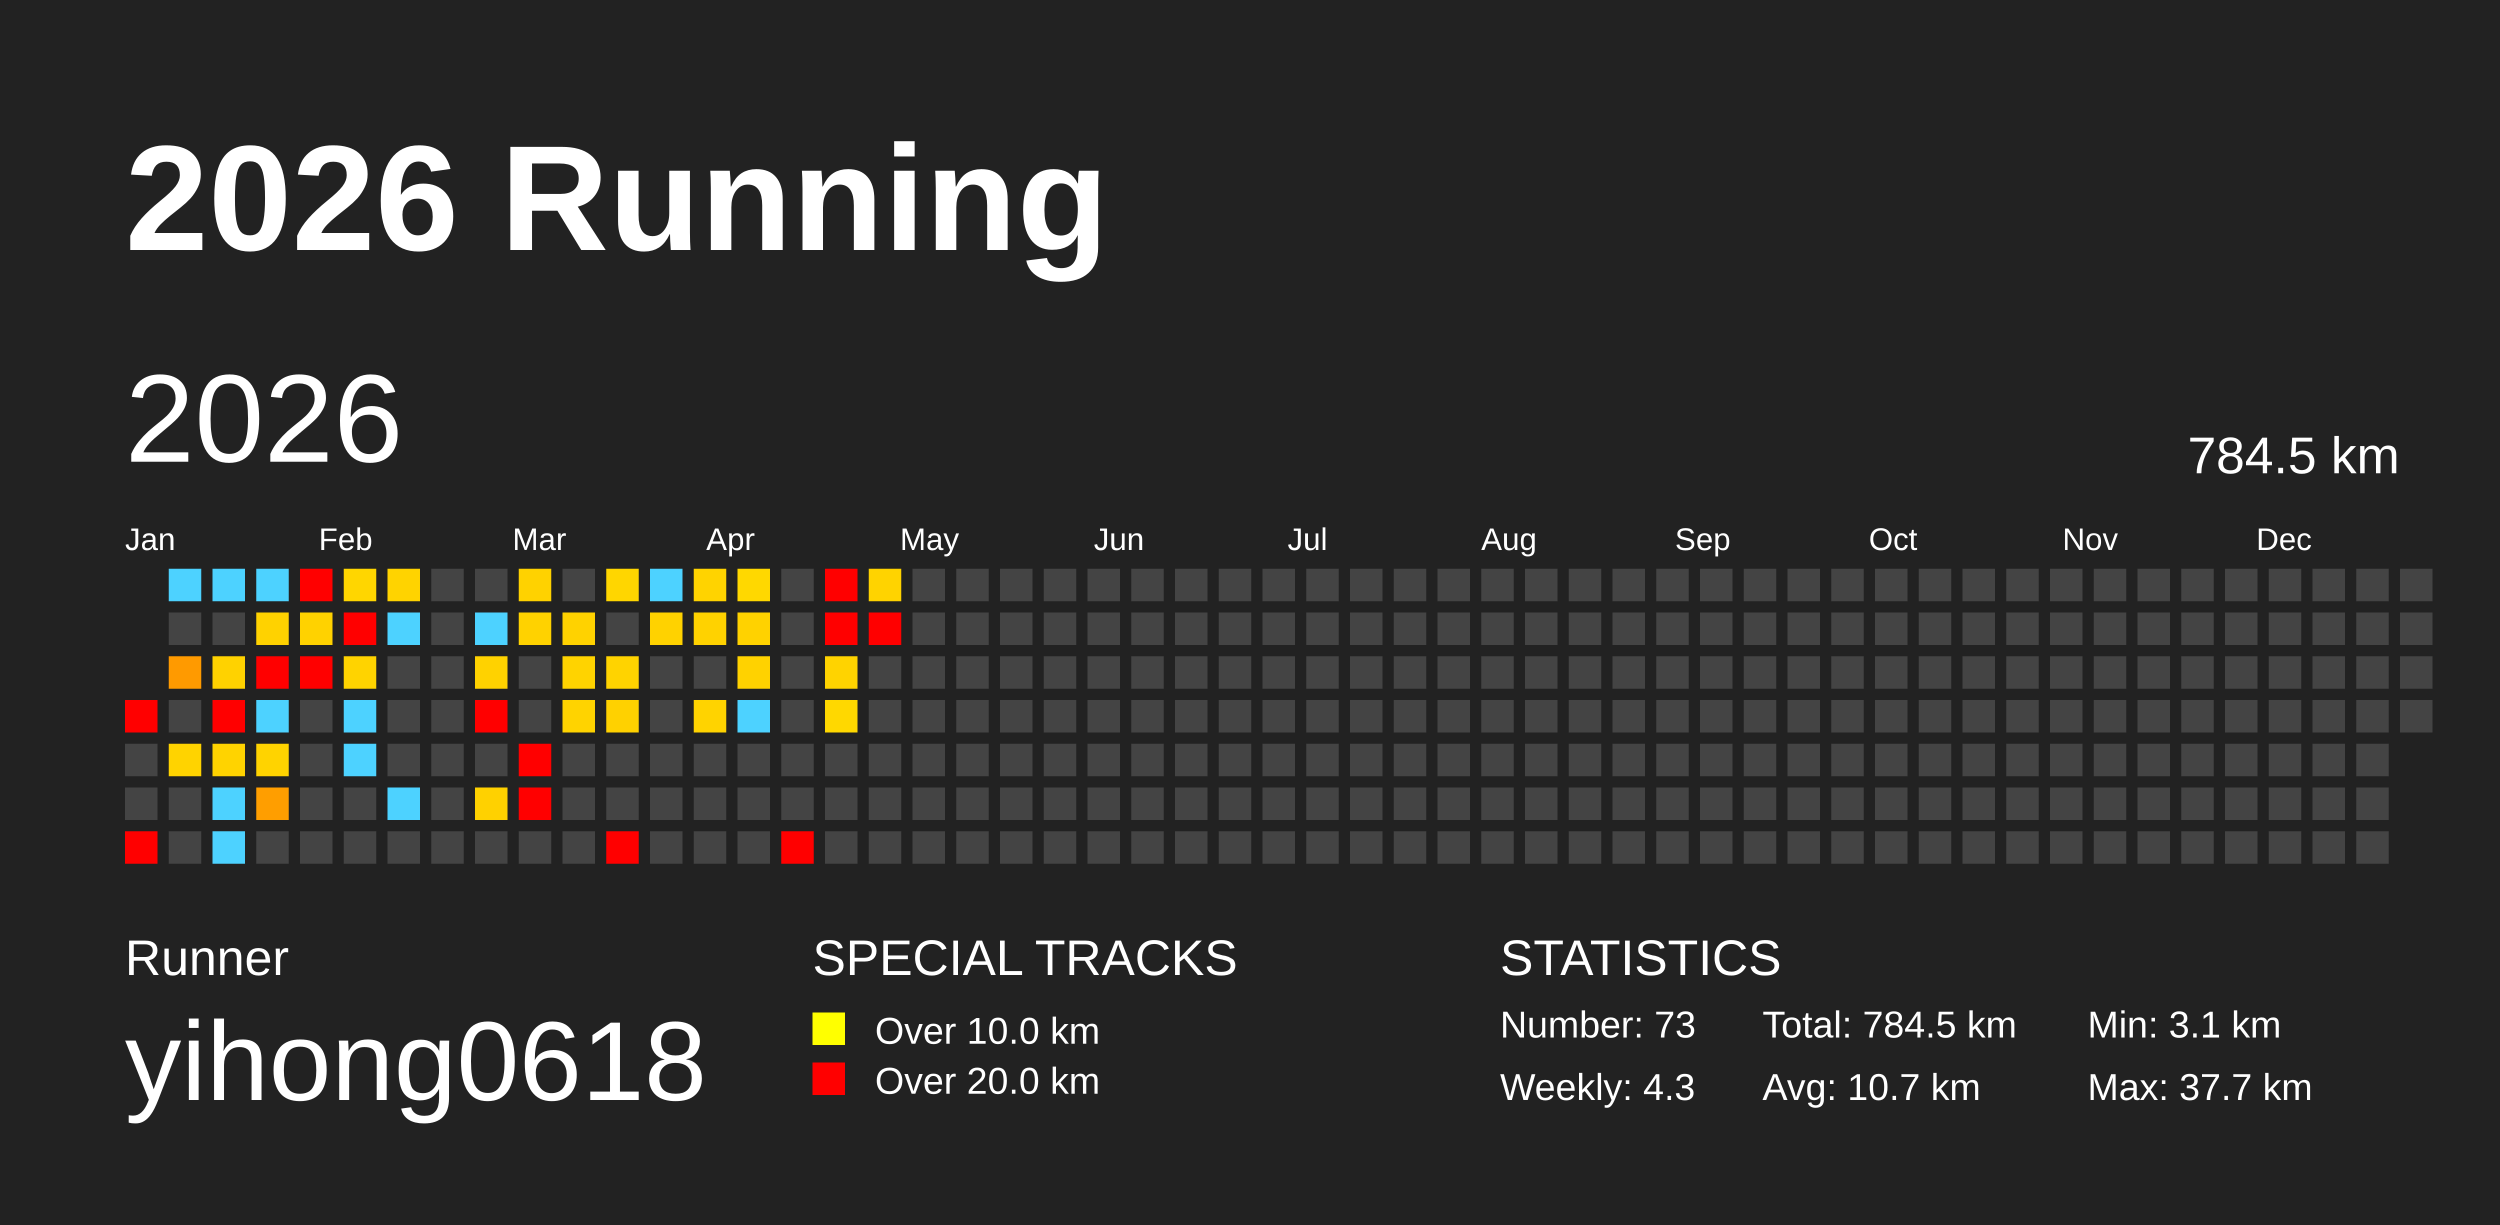
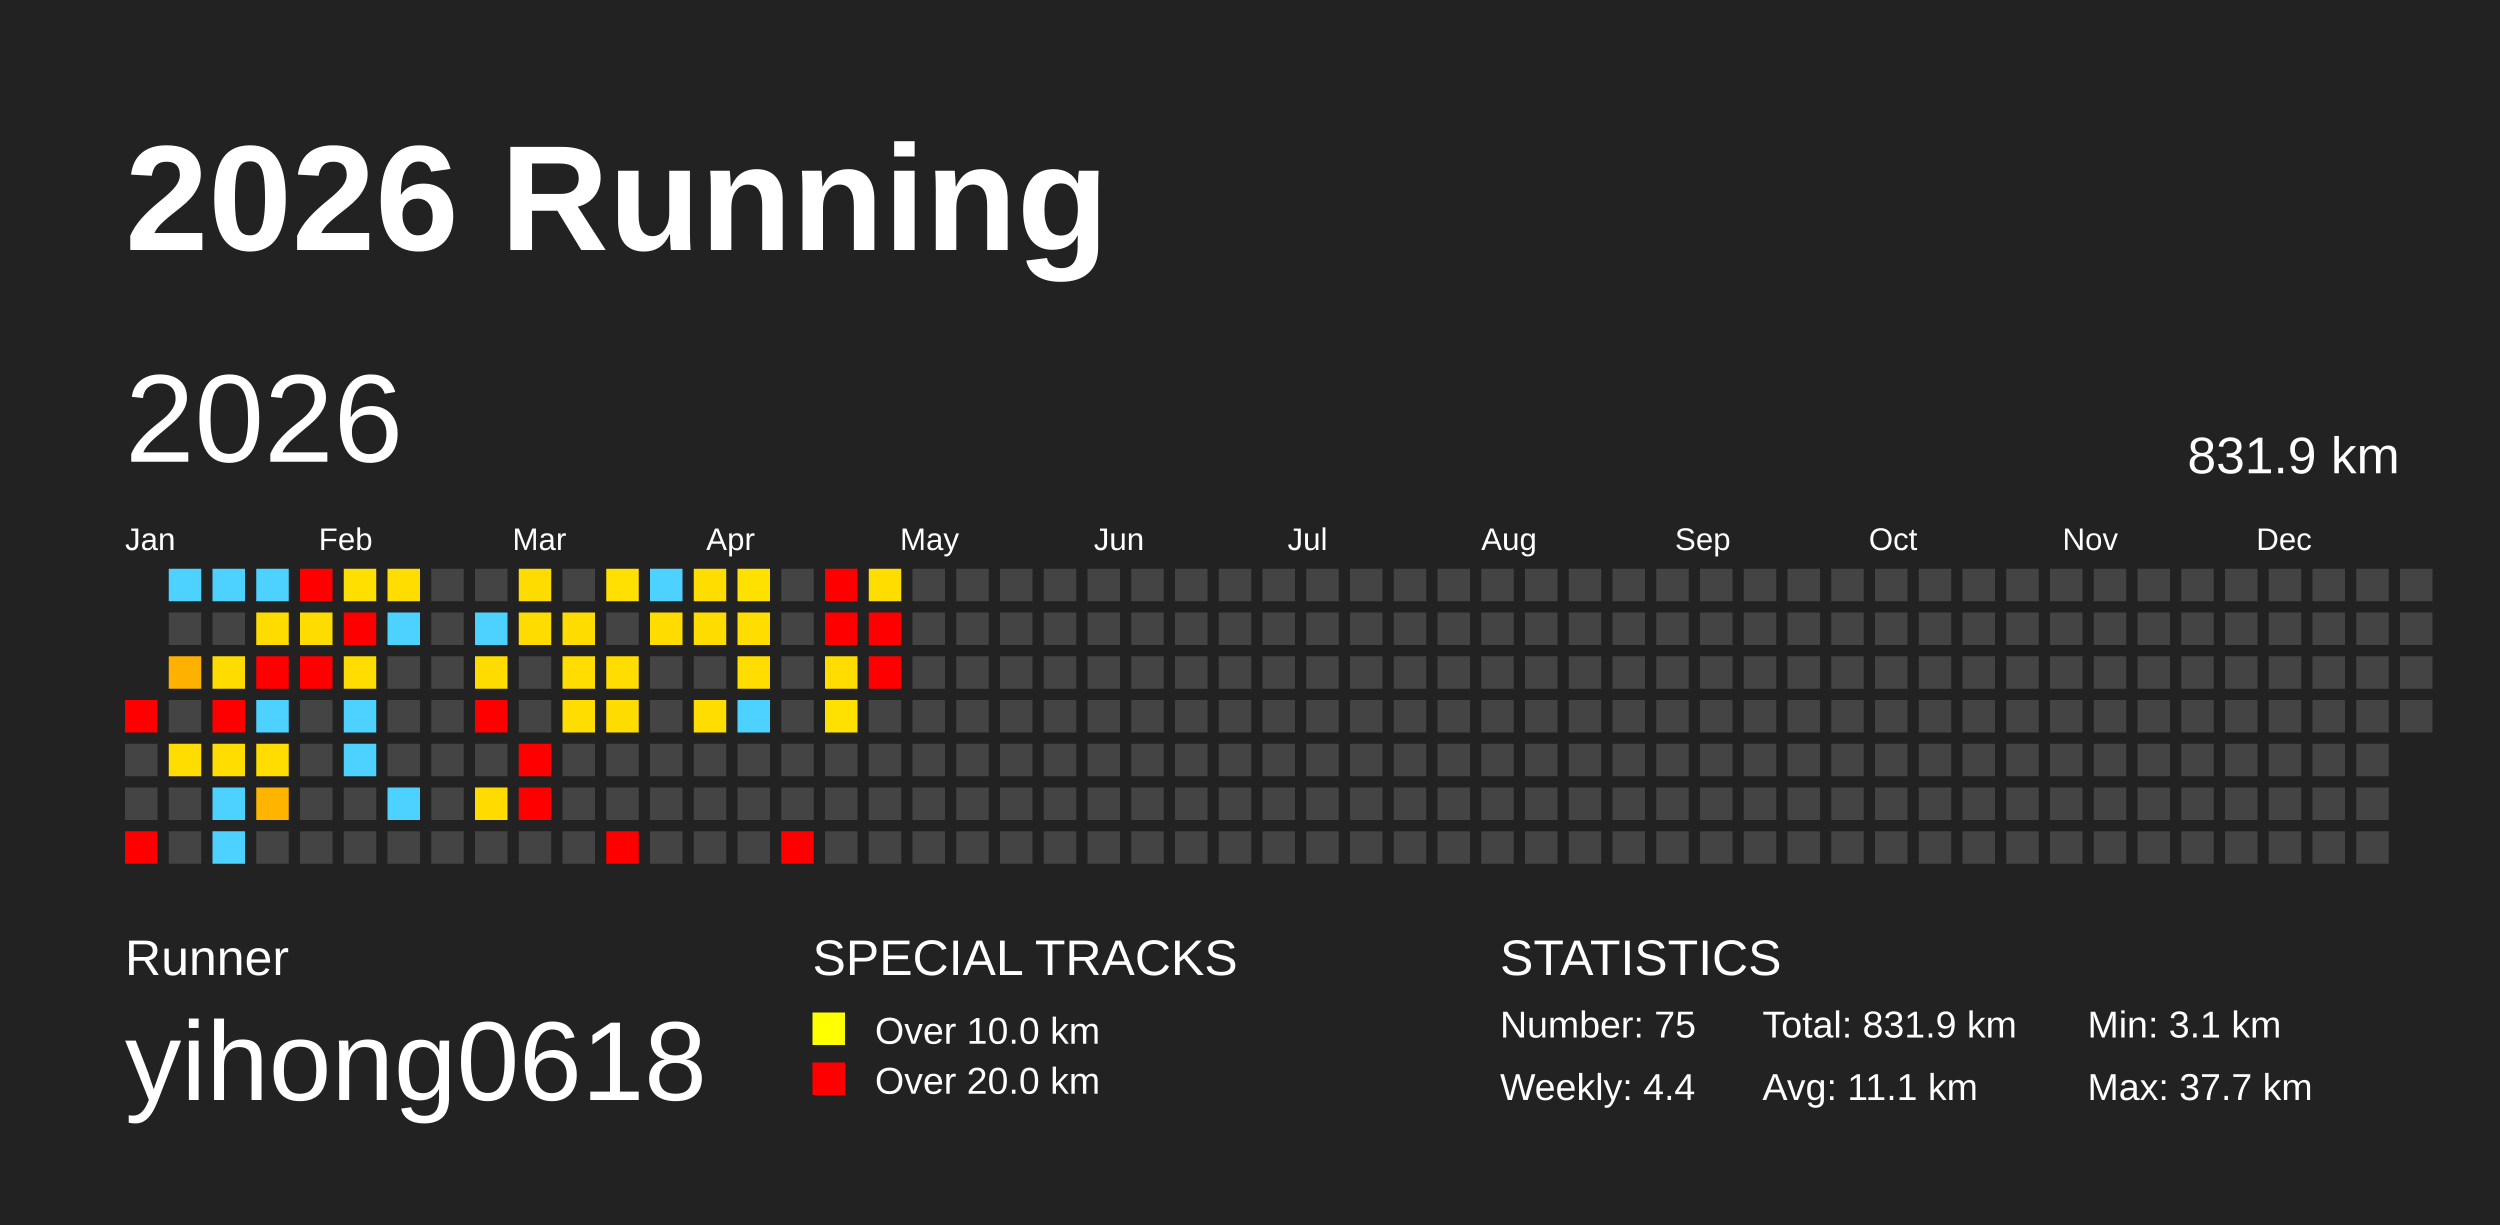
<svg xmlns="http://www.w3.org/2000/svg" baseProfile="full" height="98mm" version="1.1" viewBox="0,0,200,98" width="200mm">
  <defs />
  <rect fill="#222222" height="98" width="200" x="0" y="0" />
  <text fill="#FFFFFF" style="font-size:12px; font-family:Arial; font-weight:bold;" x="10" y="20">2026 Running</text>
  <text fill="#FFFFFF" style="font-size:4px; font-family:Arial" x="10" y="78">Runner</text>
  <text fill="#FFFFFF" style="font-size:9px; font-family:Arial" x="10" y="88">yihong0618</text>
  <text fill="#FFFFFF" style="font-size:4px; font-family:Arial" x="65" y="78">SPECIAL TRACKS</text>
  <rect fill="yellow" height="2.6" width="2.6" x="65" y="81" />
  <text fill="#FFFFFF" style="font-size:3px; font-family:Arial" x="70" y="83.5">Over 10.0 km</text>
  <rect fill="red" height="2.6" width="2.6" x="65" y="85" />
  <text fill="#FFFFFF" style="font-size:3px; font-family:Arial" x="70" y="87.5">Over 20.0 km</text>
  <text fill="#FFFFFF" style="font-size:4px; font-family:Arial" x="120" y="78">STATISTICS</text>
-   <text fill="#FFFFFF" style="font-size:3px; font-family:Arial" x="120" y="83">Number: 73</text>
-   <text fill="#FFFFFF" style="font-size:3px; font-family:Arial" x="120" y="88">Weekly: 4.3</text>
-   <text fill="#FFFFFF" style="font-size:3px; font-family:Arial" x="141" y="83">Total: 784.5 km</text>
-   <text fill="#FFFFFF" style="font-size:3px; font-family:Arial" x="141" y="88">Avg: 10.7 km</text>
+   <text fill="#FFFFFF" style="font-size:3px; font-family:Arial" x="120" y="83">Number: 75</text>
+   <text fill="#FFFFFF" style="font-size:3px; font-family:Arial" x="120" y="88">Weekly: 4.4</text>
+   <text fill="#FFFFFF" style="font-size:3px; font-family:Arial" x="141" y="83">Total: 831.9 km</text>
+   <text fill="#FFFFFF" style="font-size:3px; font-family:Arial" x="141" y="88">Avg: 11.1 km</text>
  <text fill="#FFFFFF" style="font-size:3px; font-family:Arial" x="167" y="83">Min: 3.1 km</text>
  <text fill="#FFFFFF" style="font-size:3px; font-family:Arial" x="167" y="88">Max: 37.7 km</text>
  <text dominant-baseline="hanging" fill="#FFFFFF" style="font-size:10.0px; font-family:Arial;" x="10" y="30">2026</text>
-   <text dominant-baseline="hanging" fill="#FFFFFF" style="font-size:4.125px; font-family:Arial;" x="175" y="35">784.5 km</text>
+   <text dominant-baseline="hanging" fill="#FFFFFF" style="font-size:4.125px; font-family:Arial;" x="175" y="35">831.9 km</text>
  <text fill="#FFFFFF" style="font-size:2.5px; font-family:Arial" x="10.0" y="44">Jan</text>
  <text fill="#FFFFFF" style="font-size:2.5px; font-family:Arial" x="25.5" y="44">Feb</text>
  <text fill="#FFFFFF" style="font-size:2.5px; font-family:Arial" x="41.0" y="44">Mar</text>
  <text fill="#FFFFFF" style="font-size:2.5px; font-family:Arial" x="56.5" y="44">Apr</text>
  <text fill="#FFFFFF" style="font-size:2.5px; font-family:Arial" x="72.0" y="44">May</text>
  <text fill="#FFFFFF" style="font-size:2.5px; font-family:Arial" x="87.5" y="44">Jun</text>
  <text fill="#FFFFFF" style="font-size:2.5px; font-family:Arial" x="103.0" y="44">Jul</text>
  <text fill="#FFFFFF" style="font-size:2.5px; font-family:Arial" x="118.5" y="44">Aug</text>
  <text fill="#FFFFFF" style="font-size:2.5px; font-family:Arial" x="134.0" y="44">Sep</text>
  <text fill="#FFFFFF" style="font-size:2.5px; font-family:Arial" x="149.5" y="44">Oct</text>
  <text fill="#FFFFFF" style="font-size:2.5px; font-family:Arial" x="165.0" y="44">Nov</text>
  <text fill="#FFFFFF" style="font-size:2.5px; font-family:Arial" x="180.5" y="44">Dec</text>
  <rect fill="red" height="2.6" width="2.6" x="10.0" y="56.0" />
  <rect fill="#444444" height="2.6" width="2.6" x="10.0" y="59.5" />
  <rect fill="#444444" height="2.6" width="2.6" x="10.0" y="63.0" />
  <rect fill="red" height="2.6" width="2.6" x="10.0" y="66.5" />
  <rect fill="#4dd2ff" height="2.6" width="2.6" x="13.5" y="45.5" />
  <rect fill="#444444" height="2.6" width="2.6" x="13.5" y="49.0" />
-   <rect fill="#ff9a00" height="2.6" width="2.6" x="13.5" y="52.5" />
+   <rect fill="#ffb100" height="2.6" width="2.6" x="13.5" y="52.5" />
  <rect fill="#444444" height="2.6" width="2.6" x="13.5" y="56.0" />
-   <rect fill="#ffd300" height="2.6" width="2.6" x="13.5" y="59.5" />
+   <rect fill="#ffdd00" height="2.6" width="2.6" x="13.5" y="59.5" />
  <rect fill="#444444" height="2.6" width="2.6" x="13.5" y="63.0" />
  <rect fill="#444444" height="2.6" width="2.6" x="13.5" y="66.5" />
  <rect fill="#4dd2ff" height="2.6" width="2.6" x="17.0" y="45.5" />
  <rect fill="#444444" height="2.6" width="2.6" x="17.0" y="49.0" />
-   <rect fill="#ffd200" height="2.6" width="2.6" x="17.0" y="52.5" />
+   <rect fill="#ffdc00" height="2.6" width="2.6" x="17.0" y="52.5" />
  <rect fill="red" height="2.6" width="2.6" x="17.0" y="56.0" />
-   <rect fill="#ffd300" height="2.6" width="2.6" x="17.0" y="59.5" />
+   <rect fill="#ffdd00" height="2.6" width="2.6" x="17.0" y="59.5" />
  <rect fill="#4dd2ff" height="2.6" width="2.6" x="17.0" y="63.0" />
  <rect fill="#4dd2ff" height="2.6" width="2.6" x="17.0" y="66.5" />
  <rect fill="#4dd2ff" height="2.6" width="2.6" x="20.5" y="45.5" />
-   <rect fill="#ffd200" height="2.6" width="2.6" x="20.5" y="49.0" />
+   <rect fill="#ffdc00" height="2.6" width="2.6" x="20.5" y="49.0" />
  <rect fill="red" height="2.6" width="2.6" x="20.5" y="52.5" />
  <rect fill="#4dd2ff" height="2.6" width="2.6" x="20.5" y="56.0" />
-   <rect fill="#ffd300" height="2.6" width="2.6" x="20.5" y="59.5" />
-   <rect fill="#ff9e00" height="2.6" width="2.6" x="20.5" y="63.0" />
+   <rect fill="#ffdd00" height="2.6" width="2.6" x="20.5" y="59.5" />
+   <rect fill="#ffb400" height="2.6" width="2.6" x="20.5" y="63.0" />
  <rect fill="#444444" height="2.6" width="2.6" x="20.5" y="66.5" />
  <rect fill="red" height="2.6" width="2.6" x="24.0" y="45.5" />
-   <rect fill="#ffd200" height="2.6" width="2.6" x="24.0" y="49.0" />
+   <rect fill="#ffdc00" height="2.6" width="2.6" x="24.0" y="49.0" />
  <rect fill="red" height="2.6" width="2.6" x="24.0" y="52.5" />
  <rect fill="#444444" height="2.6" width="2.6" x="24.0" y="56.0" />
  <rect fill="#444444" height="2.6" width="2.6" x="24.0" y="59.5" />
  <rect fill="#444444" height="2.6" width="2.6" x="24.0" y="63.0" />
  <rect fill="#444444" height="2.6" width="2.6" x="24.0" y="66.5" />
-   <rect fill="#ffd600" height="2.6" width="2.6" x="27.5" y="45.5" />
+   <rect fill="#ffdf00" height="2.6" width="2.6" x="27.5" y="45.5" />
  <rect fill="red" height="2.6" width="2.6" x="27.5" y="49.0" />
-   <rect fill="#ffd300" height="2.6" width="2.6" x="27.5" y="52.5" />
+   <rect fill="#ffdd00" height="2.6" width="2.6" x="27.5" y="52.5" />
  <rect fill="#4dd2ff" height="2.6" width="2.6" x="27.5" y="56.0" />
  <rect fill="#4dd2ff" height="2.6" width="2.6" x="27.5" y="59.5" />
  <rect fill="#444444" height="2.6" width="2.6" x="27.5" y="63.0" />
  <rect fill="#444444" height="2.6" width="2.6" x="27.5" y="66.5" />
-   <rect fill="#ffd300" height="2.6" width="2.6" x="31.0" y="45.5" />
+   <rect fill="#ffdd00" height="2.6" width="2.6" x="31.0" y="45.5" />
  <rect fill="#4dd2ff" height="2.6" width="2.6" x="31.0" y="49.0" />
  <rect fill="#444444" height="2.6" width="2.6" x="31.0" y="52.5" />
  <rect fill="#444444" height="2.6" width="2.6" x="31.0" y="56.0" />
  <rect fill="#444444" height="2.6" width="2.6" x="31.0" y="59.5" />
  <rect fill="#4dd2ff" height="2.6" width="2.6" x="31.0" y="63.0" />
  <rect fill="#444444" height="2.6" width="2.6" x="31.0" y="66.5" />
  <rect fill="#444444" height="2.6" width="2.6" x="34.5" y="45.5" />
  <rect fill="#444444" height="2.6" width="2.6" x="34.5" y="49.0" />
  <rect fill="#444444" height="2.6" width="2.6" x="34.5" y="52.5" />
  <rect fill="#444444" height="2.6" width="2.6" x="34.5" y="56.0" />
  <rect fill="#444444" height="2.6" width="2.6" x="34.5" y="59.5" />
  <rect fill="#444444" height="2.6" width="2.6" x="34.5" y="63.0" />
  <rect fill="#444444" height="2.6" width="2.6" x="34.5" y="66.5" />
  <rect fill="#444444" height="2.6" width="2.6" x="38.0" y="45.5" />
  <rect fill="#4dd2ff" height="2.6" width="2.6" x="38.0" y="49.0" />
-   <rect fill="#ffd200" height="2.6" width="2.6" x="38.0" y="52.5" />
+   <rect fill="#ffdc00" height="2.6" width="2.6" x="38.0" y="52.5" />
  <rect fill="red" height="2.6" width="2.6" x="38.0" y="56.0" />
  <rect fill="#444444" height="2.6" width="2.6" x="38.0" y="59.5" />
-   <rect fill="#ffd100" height="2.6" width="2.6" x="38.0" y="63.0" />
+   <rect fill="#ffdb00" height="2.6" width="2.6" x="38.0" y="63.0" />
  <rect fill="#444444" height="2.6" width="2.6" x="38.0" y="66.5" />
-   <rect fill="#ffd200" height="2.6" width="2.6" x="41.5" y="45.5" />
-   <rect fill="#ffd200" height="2.6" width="2.6" x="41.5" y="49.0" />
+   <rect fill="#ffdc00" height="2.6" width="2.6" x="41.5" y="45.5" />
+   <rect fill="#ffdc00" height="2.6" width="2.6" x="41.5" y="49.0" />
  <rect fill="#444444" height="2.6" width="2.6" x="41.5" y="52.5" />
  <rect fill="#444444" height="2.6" width="2.6" x="41.5" y="56.0" />
  <rect fill="red" height="2.6" width="2.6" x="41.5" y="59.5" />
  <rect fill="red" height="2.6" width="2.6" x="41.5" y="63.0" />
  <rect fill="#444444" height="2.6" width="2.6" x="41.5" y="66.5" />
  <rect fill="#444444" height="2.6" width="2.6" x="45.0" y="45.5" />
-   <rect fill="#ffd200" height="2.6" width="2.6" x="45.0" y="49.0" />
-   <rect fill="#ffd300" height="2.6" width="2.6" x="45.0" y="52.5" />
-   <rect fill="#ffd300" height="2.6" width="2.6" x="45.0" y="56.0" />
+   <rect fill="#ffdc00" height="2.6" width="2.6" x="45.0" y="49.0" />
+   <rect fill="#ffdd00" height="2.6" width="2.6" x="45.0" y="52.5" />
+   <rect fill="#ffdd00" height="2.6" width="2.6" x="45.0" y="56.0" />
  <rect fill="#444444" height="2.6" width="2.6" x="45.0" y="59.5" />
  <rect fill="#444444" height="2.6" width="2.6" x="45.0" y="63.0" />
  <rect fill="#444444" height="2.6" width="2.6" x="45.0" y="66.5" />
-   <rect fill="#ffd600" height="2.6" width="2.6" x="48.5" y="45.5" />
+   <rect fill="#ffe000" height="2.6" width="2.6" x="48.5" y="45.5" />
  <rect fill="#444444" height="2.6" width="2.6" x="48.5" y="49.0" />
-   <rect fill="#ffd300" height="2.6" width="2.6" x="48.5" y="52.5" />
-   <rect fill="#ffd100" height="2.6" width="2.6" x="48.5" y="56.0" />
+   <rect fill="#ffdd00" height="2.6" width="2.6" x="48.5" y="52.5" />
+   <rect fill="#ffdc00" height="2.6" width="2.6" x="48.5" y="56.0" />
  <rect fill="#444444" height="2.6" width="2.6" x="48.5" y="59.5" />
  <rect fill="#444444" height="2.6" width="2.6" x="48.5" y="63.0" />
  <rect fill="red" height="2.6" width="2.6" x="48.5" y="66.5" />
  <rect fill="#4dd2ff" height="2.6" width="2.6" x="52.0" y="45.5" />
-   <rect fill="#ffd200" height="2.6" width="2.6" x="52.0" y="49.0" />
+   <rect fill="#ffdc00" height="2.6" width="2.6" x="52.0" y="49.0" />
  <rect fill="#444444" height="2.6" width="2.6" x="52.0" y="52.5" />
  <rect fill="#444444" height="2.6" width="2.6" x="52.0" y="56.0" />
  <rect fill="#444444" height="2.6" width="2.6" x="52.0" y="59.5" />
  <rect fill="#444444" height="2.6" width="2.6" x="52.0" y="63.0" />
  <rect fill="#444444" height="2.6" width="2.6" x="52.0" y="66.5" />
-   <rect fill="#ffd300" height="2.6" width="2.6" x="55.5" y="45.5" />
-   <rect fill="#ffd200" height="2.6" width="2.6" x="55.5" y="49.0" />
+   <rect fill="#ffdd00" height="2.6" width="2.6" x="55.5" y="45.5" />
+   <rect fill="#ffdc00" height="2.6" width="2.6" x="55.5" y="49.0" />
  <rect fill="#444444" height="2.6" width="2.6" x="55.5" y="52.5" />
-   <rect fill="#ffd300" height="2.6" width="2.6" x="55.5" y="56.0" />
+   <rect fill="#ffdd00" height="2.6" width="2.6" x="55.5" y="56.0" />
  <rect fill="#444444" height="2.6" width="2.6" x="55.5" y="59.5" />
  <rect fill="#444444" height="2.6" width="2.6" x="55.5" y="63.0" />
  <rect fill="#444444" height="2.6" width="2.6" x="55.5" y="66.5" />
-   <rect fill="#ffd800" height="2.6" width="2.6" x="59.0" y="45.5" />
-   <rect fill="#ffd200" height="2.6" width="2.6" x="59.0" y="49.0" />
-   <rect fill="#ffd200" height="2.6" width="2.6" x="59.0" y="52.5" />
+   <rect fill="#ffe100" height="2.6" width="2.6" x="59.0" y="45.5" />
+   <rect fill="#ffdd00" height="2.6" width="2.6" x="59.0" y="49.0" />
+   <rect fill="#ffdd00" height="2.6" width="2.6" x="59.0" y="52.5" />
  <rect fill="#4dd2ff" height="2.6" width="2.6" x="59.0" y="56.0" />
  <rect fill="#444444" height="2.6" width="2.6" x="59.0" y="59.5" />
  <rect fill="#444444" height="2.6" width="2.6" x="59.0" y="63.0" />
  <rect fill="#444444" height="2.6" width="2.6" x="59.0" y="66.5" />
  <rect fill="#444444" height="2.6" width="2.6" x="62.5" y="45.5" />
  <rect fill="#444444" height="2.6" width="2.6" x="62.5" y="49.0" />
  <rect fill="#444444" height="2.6" width="2.6" x="62.5" y="52.5" />
  <rect fill="#444444" height="2.6" width="2.6" x="62.5" y="56.0" />
  <rect fill="#444444" height="2.6" width="2.6" x="62.5" y="59.5" />
  <rect fill="#444444" height="2.6" width="2.6" x="62.5" y="63.0" />
  <rect fill="red" height="2.6" width="2.6" x="62.5" y="66.5" />
  <rect fill="red" height="2.6" width="2.6" x="66.0" y="45.5" />
  <rect fill="red" height="2.6" width="2.6" x="66.0" y="49.0" />
-   <rect fill="#ffd300" height="2.6" width="2.6" x="66.0" y="52.5" />
-   <rect fill="#ffd800" height="2.6" width="2.6" x="66.0" y="56.0" />
+   <rect fill="#ffdd00" height="2.6" width="2.6" x="66.0" y="52.5" />
+   <rect fill="#ffe100" height="2.6" width="2.6" x="66.0" y="56.0" />
  <rect fill="#444444" height="2.6" width="2.6" x="66.0" y="59.5" />
  <rect fill="#444444" height="2.6" width="2.6" x="66.0" y="63.0" />
  <rect fill="#444444" height="2.6" width="2.6" x="66.0" y="66.5" />
-   <rect fill="#ffd300" height="2.6" width="2.6" x="69.5" y="45.5" />
+   <rect fill="#ffdd00" height="2.6" width="2.6" x="69.5" y="45.5" />
  <rect fill="red" height="2.6" width="2.6" x="69.5" y="49.0" />
-   <rect fill="#444444" height="2.6" width="2.6" x="69.5" y="52.5" />
+   <rect fill="red" height="2.6" width="2.6" x="69.5" y="52.5" />
  <rect fill="#444444" height="2.6" width="2.6" x="69.5" y="56.0" />
  <rect fill="#444444" height="2.6" width="2.6" x="69.5" y="59.5" />
  <rect fill="#444444" height="2.6" width="2.6" x="69.5" y="63.0" />
  <rect fill="#444444" height="2.6" width="2.6" x="69.5" y="66.5" />
  <rect fill="#444444" height="2.6" width="2.6" x="73.0" y="45.5" />
  <rect fill="#444444" height="2.6" width="2.6" x="73.0" y="49.0" />
  <rect fill="#444444" height="2.6" width="2.6" x="73.0" y="52.5" />
  <rect fill="#444444" height="2.6" width="2.6" x="73.0" y="56.0" />
  <rect fill="#444444" height="2.6" width="2.6" x="73.0" y="59.5" />
  <rect fill="#444444" height="2.6" width="2.6" x="73.0" y="63.0" />
  <rect fill="#444444" height="2.6" width="2.6" x="73.0" y="66.5" />
  <rect fill="#444444" height="2.6" width="2.6" x="76.5" y="45.5" />
  <rect fill="#444444" height="2.6" width="2.6" x="76.5" y="49.0" />
  <rect fill="#444444" height="2.6" width="2.6" x="76.5" y="52.5" />
  <rect fill="#444444" height="2.6" width="2.6" x="76.5" y="56.0" />
  <rect fill="#444444" height="2.6" width="2.6" x="76.5" y="59.5" />
  <rect fill="#444444" height="2.6" width="2.6" x="76.5" y="63.0" />
  <rect fill="#444444" height="2.6" width="2.6" x="76.5" y="66.5" />
  <rect fill="#444444" height="2.6" width="2.6" x="80.0" y="45.5" />
  <rect fill="#444444" height="2.6" width="2.6" x="80.0" y="49.0" />
  <rect fill="#444444" height="2.6" width="2.6" x="80.0" y="52.5" />
  <rect fill="#444444" height="2.6" width="2.6" x="80.0" y="56.0" />
  <rect fill="#444444" height="2.6" width="2.6" x="80.0" y="59.5" />
  <rect fill="#444444" height="2.6" width="2.6" x="80.0" y="63.0" />
  <rect fill="#444444" height="2.6" width="2.6" x="80.0" y="66.5" />
  <rect fill="#444444" height="2.6" width="2.6" x="83.5" y="45.5" />
  <rect fill="#444444" height="2.6" width="2.6" x="83.5" y="49.0" />
  <rect fill="#444444" height="2.6" width="2.6" x="83.5" y="52.5" />
  <rect fill="#444444" height="2.6" width="2.6" x="83.5" y="56.0" />
  <rect fill="#444444" height="2.6" width="2.6" x="83.5" y="59.5" />
  <rect fill="#444444" height="2.6" width="2.6" x="83.5" y="63.0" />
  <rect fill="#444444" height="2.6" width="2.6" x="83.5" y="66.5" />
  <rect fill="#444444" height="2.6" width="2.6" x="87.0" y="45.5" />
  <rect fill="#444444" height="2.6" width="2.6" x="87.0" y="49.0" />
  <rect fill="#444444" height="2.6" width="2.6" x="87.0" y="52.5" />
  <rect fill="#444444" height="2.6" width="2.6" x="87.0" y="56.0" />
  <rect fill="#444444" height="2.6" width="2.6" x="87.0" y="59.5" />
  <rect fill="#444444" height="2.6" width="2.6" x="87.0" y="63.0" />
  <rect fill="#444444" height="2.6" width="2.6" x="87.0" y="66.5" />
  <rect fill="#444444" height="2.6" width="2.6" x="90.5" y="45.5" />
  <rect fill="#444444" height="2.6" width="2.6" x="90.5" y="49.0" />
  <rect fill="#444444" height="2.6" width="2.6" x="90.5" y="52.5" />
  <rect fill="#444444" height="2.6" width="2.6" x="90.5" y="56.0" />
  <rect fill="#444444" height="2.6" width="2.6" x="90.5" y="59.5" />
  <rect fill="#444444" height="2.6" width="2.6" x="90.5" y="63.0" />
  <rect fill="#444444" height="2.6" width="2.6" x="90.5" y="66.5" />
  <rect fill="#444444" height="2.6" width="2.6" x="94.0" y="45.5" />
  <rect fill="#444444" height="2.6" width="2.6" x="94.0" y="49.0" />
  <rect fill="#444444" height="2.6" width="2.6" x="94.0" y="52.5" />
  <rect fill="#444444" height="2.6" width="2.6" x="94.0" y="56.0" />
  <rect fill="#444444" height="2.6" width="2.6" x="94.0" y="59.5" />
  <rect fill="#444444" height="2.6" width="2.6" x="94.0" y="63.0" />
  <rect fill="#444444" height="2.6" width="2.6" x="94.0" y="66.5" />
  <rect fill="#444444" height="2.6" width="2.6" x="97.5" y="45.5" />
  <rect fill="#444444" height="2.6" width="2.6" x="97.5" y="49.0" />
  <rect fill="#444444" height="2.6" width="2.6" x="97.5" y="52.5" />
  <rect fill="#444444" height="2.6" width="2.6" x="97.5" y="56.0" />
  <rect fill="#444444" height="2.6" width="2.6" x="97.5" y="59.5" />
  <rect fill="#444444" height="2.6" width="2.6" x="97.5" y="63.0" />
  <rect fill="#444444" height="2.6" width="2.6" x="97.5" y="66.5" />
  <rect fill="#444444" height="2.6" width="2.6" x="101.0" y="45.5" />
  <rect fill="#444444" height="2.6" width="2.6" x="101.0" y="49.0" />
  <rect fill="#444444" height="2.6" width="2.6" x="101.0" y="52.5" />
  <rect fill="#444444" height="2.6" width="2.6" x="101.0" y="56.0" />
  <rect fill="#444444" height="2.6" width="2.6" x="101.0" y="59.5" />
  <rect fill="#444444" height="2.6" width="2.6" x="101.0" y="63.0" />
  <rect fill="#444444" height="2.6" width="2.6" x="101.0" y="66.5" />
  <rect fill="#444444" height="2.6" width="2.6" x="104.5" y="45.5" />
  <rect fill="#444444" height="2.6" width="2.6" x="104.5" y="49.0" />
  <rect fill="#444444" height="2.6" width="2.6" x="104.5" y="52.5" />
  <rect fill="#444444" height="2.6" width="2.6" x="104.5" y="56.0" />
  <rect fill="#444444" height="2.6" width="2.6" x="104.5" y="59.5" />
  <rect fill="#444444" height="2.6" width="2.6" x="104.5" y="63.0" />
  <rect fill="#444444" height="2.6" width="2.6" x="104.5" y="66.5" />
  <rect fill="#444444" height="2.6" width="2.6" x="108.0" y="45.5" />
  <rect fill="#444444" height="2.6" width="2.6" x="108.0" y="49.0" />
  <rect fill="#444444" height="2.6" width="2.6" x="108.0" y="52.5" />
  <rect fill="#444444" height="2.6" width="2.6" x="108.0" y="56.0" />
  <rect fill="#444444" height="2.6" width="2.6" x="108.0" y="59.5" />
  <rect fill="#444444" height="2.6" width="2.6" x="108.0" y="63.0" />
  <rect fill="#444444" height="2.6" width="2.6" x="108.0" y="66.5" />
  <rect fill="#444444" height="2.6" width="2.6" x="111.5" y="45.5" />
  <rect fill="#444444" height="2.6" width="2.6" x="111.5" y="49.0" />
  <rect fill="#444444" height="2.6" width="2.6" x="111.5" y="52.5" />
  <rect fill="#444444" height="2.6" width="2.6" x="111.5" y="56.0" />
  <rect fill="#444444" height="2.6" width="2.6" x="111.5" y="59.5" />
  <rect fill="#444444" height="2.6" width="2.6" x="111.5" y="63.0" />
  <rect fill="#444444" height="2.6" width="2.6" x="111.5" y="66.5" />
  <rect fill="#444444" height="2.6" width="2.6" x="115.0" y="45.5" />
  <rect fill="#444444" height="2.6" width="2.6" x="115.0" y="49.0" />
  <rect fill="#444444" height="2.6" width="2.6" x="115.0" y="52.5" />
  <rect fill="#444444" height="2.6" width="2.6" x="115.0" y="56.0" />
  <rect fill="#444444" height="2.6" width="2.6" x="115.0" y="59.5" />
  <rect fill="#444444" height="2.6" width="2.6" x="115.0" y="63.0" />
  <rect fill="#444444" height="2.6" width="2.6" x="115.0" y="66.5" />
  <rect fill="#444444" height="2.6" width="2.6" x="118.5" y="45.5" />
  <rect fill="#444444" height="2.6" width="2.6" x="118.5" y="49.0" />
  <rect fill="#444444" height="2.6" width="2.6" x="118.5" y="52.5" />
  <rect fill="#444444" height="2.6" width="2.6" x="118.5" y="56.0" />
  <rect fill="#444444" height="2.6" width="2.6" x="118.5" y="59.5" />
  <rect fill="#444444" height="2.6" width="2.6" x="118.5" y="63.0" />
  <rect fill="#444444" height="2.6" width="2.6" x="118.5" y="66.5" />
  <rect fill="#444444" height="2.6" width="2.6" x="122.0" y="45.5" />
  <rect fill="#444444" height="2.6" width="2.6" x="122.0" y="49.0" />
  <rect fill="#444444" height="2.6" width="2.6" x="122.0" y="52.5" />
  <rect fill="#444444" height="2.6" width="2.6" x="122.0" y="56.0" />
  <rect fill="#444444" height="2.6" width="2.6" x="122.0" y="59.5" />
  <rect fill="#444444" height="2.6" width="2.6" x="122.0" y="63.0" />
  <rect fill="#444444" height="2.6" width="2.6" x="122.0" y="66.5" />
  <rect fill="#444444" height="2.6" width="2.6" x="125.5" y="45.5" />
  <rect fill="#444444" height="2.6" width="2.6" x="125.5" y="49.0" />
  <rect fill="#444444" height="2.6" width="2.6" x="125.5" y="52.5" />
  <rect fill="#444444" height="2.6" width="2.6" x="125.5" y="56.0" />
  <rect fill="#444444" height="2.6" width="2.6" x="125.5" y="59.5" />
  <rect fill="#444444" height="2.6" width="2.6" x="125.5" y="63.0" />
  <rect fill="#444444" height="2.6" width="2.6" x="125.5" y="66.5" />
  <rect fill="#444444" height="2.6" width="2.6" x="129.0" y="45.5" />
  <rect fill="#444444" height="2.6" width="2.6" x="129.0" y="49.0" />
  <rect fill="#444444" height="2.6" width="2.6" x="129.0" y="52.5" />
  <rect fill="#444444" height="2.6" width="2.6" x="129.0" y="56.0" />
  <rect fill="#444444" height="2.6" width="2.6" x="129.0" y="59.5" />
  <rect fill="#444444" height="2.6" width="2.6" x="129.0" y="63.0" />
  <rect fill="#444444" height="2.6" width="2.6" x="129.0" y="66.5" />
  <rect fill="#444444" height="2.6" width="2.6" x="132.5" y="45.5" />
  <rect fill="#444444" height="2.6" width="2.6" x="132.5" y="49.0" />
  <rect fill="#444444" height="2.6" width="2.6" x="132.5" y="52.5" />
  <rect fill="#444444" height="2.6" width="2.6" x="132.5" y="56.0" />
  <rect fill="#444444" height="2.6" width="2.6" x="132.5" y="59.5" />
  <rect fill="#444444" height="2.6" width="2.6" x="132.5" y="63.0" />
  <rect fill="#444444" height="2.6" width="2.6" x="132.5" y="66.5" />
  <rect fill="#444444" height="2.6" width="2.6" x="136.0" y="45.5" />
  <rect fill="#444444" height="2.6" width="2.6" x="136.0" y="49.0" />
  <rect fill="#444444" height="2.6" width="2.6" x="136.0" y="52.5" />
  <rect fill="#444444" height="2.6" width="2.6" x="136.0" y="56.0" />
  <rect fill="#444444" height="2.6" width="2.6" x="136.0" y="59.5" />
  <rect fill="#444444" height="2.6" width="2.6" x="136.0" y="63.0" />
  <rect fill="#444444" height="2.6" width="2.6" x="136.0" y="66.5" />
  <rect fill="#444444" height="2.6" width="2.6" x="139.5" y="45.5" />
  <rect fill="#444444" height="2.6" width="2.6" x="139.5" y="49.0" />
  <rect fill="#444444" height="2.6" width="2.6" x="139.5" y="52.5" />
  <rect fill="#444444" height="2.6" width="2.6" x="139.5" y="56.0" />
  <rect fill="#444444" height="2.6" width="2.6" x="139.5" y="59.5" />
  <rect fill="#444444" height="2.6" width="2.6" x="139.5" y="63.0" />
  <rect fill="#444444" height="2.6" width="2.6" x="139.5" y="66.5" />
  <rect fill="#444444" height="2.6" width="2.6" x="143.0" y="45.5" />
  <rect fill="#444444" height="2.6" width="2.6" x="143.0" y="49.0" />
  <rect fill="#444444" height="2.6" width="2.6" x="143.0" y="52.5" />
  <rect fill="#444444" height="2.6" width="2.6" x="143.0" y="56.0" />
  <rect fill="#444444" height="2.6" width="2.6" x="143.0" y="59.5" />
  <rect fill="#444444" height="2.6" width="2.6" x="143.0" y="63.0" />
  <rect fill="#444444" height="2.6" width="2.6" x="143.0" y="66.5" />
  <rect fill="#444444" height="2.6" width="2.6" x="146.5" y="45.5" />
  <rect fill="#444444" height="2.6" width="2.6" x="146.5" y="49.0" />
  <rect fill="#444444" height="2.6" width="2.6" x="146.5" y="52.5" />
  <rect fill="#444444" height="2.6" width="2.6" x="146.5" y="56.0" />
  <rect fill="#444444" height="2.6" width="2.6" x="146.5" y="59.5" />
  <rect fill="#444444" height="2.6" width="2.6" x="146.5" y="63.0" />
  <rect fill="#444444" height="2.6" width="2.6" x="146.5" y="66.5" />
  <rect fill="#444444" height="2.6" width="2.6" x="150.0" y="45.5" />
  <rect fill="#444444" height="2.6" width="2.6" x="150.0" y="49.0" />
  <rect fill="#444444" height="2.6" width="2.6" x="150.0" y="52.5" />
  <rect fill="#444444" height="2.6" width="2.6" x="150.0" y="56.0" />
  <rect fill="#444444" height="2.6" width="2.6" x="150.0" y="59.5" />
  <rect fill="#444444" height="2.6" width="2.6" x="150.0" y="63.0" />
  <rect fill="#444444" height="2.6" width="2.6" x="150.0" y="66.5" />
  <rect fill="#444444" height="2.6" width="2.6" x="153.5" y="45.5" />
  <rect fill="#444444" height="2.6" width="2.6" x="153.5" y="49.0" />
  <rect fill="#444444" height="2.6" width="2.6" x="153.5" y="52.5" />
  <rect fill="#444444" height="2.6" width="2.6" x="153.5" y="56.0" />
  <rect fill="#444444" height="2.6" width="2.6" x="153.5" y="59.5" />
  <rect fill="#444444" height="2.6" width="2.6" x="153.5" y="63.0" />
  <rect fill="#444444" height="2.6" width="2.6" x="153.5" y="66.5" />
  <rect fill="#444444" height="2.6" width="2.6" x="157.0" y="45.5" />
  <rect fill="#444444" height="2.6" width="2.6" x="157.0" y="49.0" />
  <rect fill="#444444" height="2.6" width="2.6" x="157.0" y="52.5" />
  <rect fill="#444444" height="2.6" width="2.6" x="157.0" y="56.0" />
  <rect fill="#444444" height="2.6" width="2.6" x="157.0" y="59.5" />
  <rect fill="#444444" height="2.6" width="2.6" x="157.0" y="63.0" />
  <rect fill="#444444" height="2.6" width="2.6" x="157.0" y="66.5" />
  <rect fill="#444444" height="2.6" width="2.6" x="160.5" y="45.5" />
  <rect fill="#444444" height="2.6" width="2.6" x="160.5" y="49.0" />
  <rect fill="#444444" height="2.6" width="2.6" x="160.5" y="52.5" />
  <rect fill="#444444" height="2.6" width="2.6" x="160.5" y="56.0" />
  <rect fill="#444444" height="2.6" width="2.6" x="160.5" y="59.5" />
  <rect fill="#444444" height="2.6" width="2.6" x="160.5" y="63.0" />
  <rect fill="#444444" height="2.6" width="2.6" x="160.5" y="66.5" />
  <rect fill="#444444" height="2.6" width="2.6" x="164.0" y="45.5" />
  <rect fill="#444444" height="2.6" width="2.6" x="164.0" y="49.0" />
  <rect fill="#444444" height="2.6" width="2.6" x="164.0" y="52.5" />
  <rect fill="#444444" height="2.6" width="2.6" x="164.0" y="56.0" />
  <rect fill="#444444" height="2.6" width="2.6" x="164.0" y="59.5" />
  <rect fill="#444444" height="2.6" width="2.6" x="164.0" y="63.0" />
  <rect fill="#444444" height="2.6" width="2.6" x="164.0" y="66.5" />
  <rect fill="#444444" height="2.6" width="2.6" x="167.5" y="45.5" />
  <rect fill="#444444" height="2.6" width="2.6" x="167.5" y="49.0" />
  <rect fill="#444444" height="2.6" width="2.6" x="167.5" y="52.5" />
  <rect fill="#444444" height="2.6" width="2.6" x="167.5" y="56.0" />
  <rect fill="#444444" height="2.6" width="2.6" x="167.5" y="59.5" />
  <rect fill="#444444" height="2.6" width="2.6" x="167.5" y="63.0" />
  <rect fill="#444444" height="2.6" width="2.6" x="167.5" y="66.5" />
  <rect fill="#444444" height="2.6" width="2.6" x="171.0" y="45.5" />
  <rect fill="#444444" height="2.6" width="2.6" x="171.0" y="49.0" />
  <rect fill="#444444" height="2.6" width="2.6" x="171.0" y="52.5" />
  <rect fill="#444444" height="2.6" width="2.6" x="171.0" y="56.0" />
  <rect fill="#444444" height="2.6" width="2.6" x="171.0" y="59.5" />
  <rect fill="#444444" height="2.6" width="2.6" x="171.0" y="63.0" />
  <rect fill="#444444" height="2.6" width="2.6" x="171.0" y="66.5" />
  <rect fill="#444444" height="2.6" width="2.6" x="174.5" y="45.5" />
  <rect fill="#444444" height="2.6" width="2.6" x="174.5" y="49.0" />
  <rect fill="#444444" height="2.6" width="2.6" x="174.5" y="52.5" />
  <rect fill="#444444" height="2.6" width="2.6" x="174.5" y="56.0" />
  <rect fill="#444444" height="2.6" width="2.6" x="174.5" y="59.5" />
  <rect fill="#444444" height="2.6" width="2.6" x="174.5" y="63.0" />
  <rect fill="#444444" height="2.6" width="2.6" x="174.5" y="66.5" />
  <rect fill="#444444" height="2.6" width="2.6" x="178.0" y="45.5" />
  <rect fill="#444444" height="2.6" width="2.6" x="178.0" y="49.0" />
  <rect fill="#444444" height="2.6" width="2.6" x="178.0" y="52.5" />
  <rect fill="#444444" height="2.6" width="2.6" x="178.0" y="56.0" />
  <rect fill="#444444" height="2.6" width="2.6" x="178.0" y="59.5" />
  <rect fill="#444444" height="2.6" width="2.6" x="178.0" y="63.0" />
  <rect fill="#444444" height="2.6" width="2.6" x="178.0" y="66.5" />
  <rect fill="#444444" height="2.6" width="2.6" x="181.5" y="45.5" />
  <rect fill="#444444" height="2.6" width="2.6" x="181.5" y="49.0" />
  <rect fill="#444444" height="2.6" width="2.6" x="181.5" y="52.5" />
  <rect fill="#444444" height="2.6" width="2.6" x="181.5" y="56.0" />
  <rect fill="#444444" height="2.6" width="2.6" x="181.5" y="59.5" />
  <rect fill="#444444" height="2.6" width="2.6" x="181.5" y="63.0" />
  <rect fill="#444444" height="2.6" width="2.6" x="181.5" y="66.5" />
  <rect fill="#444444" height="2.6" width="2.6" x="185.0" y="45.5" />
  <rect fill="#444444" height="2.6" width="2.6" x="185.0" y="49.0" />
  <rect fill="#444444" height="2.6" width="2.6" x="185.0" y="52.5" />
  <rect fill="#444444" height="2.6" width="2.6" x="185.0" y="56.0" />
  <rect fill="#444444" height="2.6" width="2.6" x="185.0" y="59.5" />
  <rect fill="#444444" height="2.6" width="2.6" x="185.0" y="63.0" />
  <rect fill="#444444" height="2.6" width="2.6" x="185.0" y="66.5" />
  <rect fill="#444444" height="2.6" width="2.6" x="188.5" y="45.5" />
  <rect fill="#444444" height="2.6" width="2.6" x="188.5" y="49.0" />
  <rect fill="#444444" height="2.6" width="2.6" x="188.5" y="52.5" />
  <rect fill="#444444" height="2.6" width="2.6" x="188.5" y="56.0" />
  <rect fill="#444444" height="2.6" width="2.6" x="188.5" y="59.5" />
  <rect fill="#444444" height="2.6" width="2.6" x="188.5" y="63.0" />
  <rect fill="#444444" height="2.6" width="2.6" x="188.5" y="66.5" />
  <rect fill="#444444" height="2.6" width="2.6" x="192.0" y="45.5" />
  <rect fill="#444444" height="2.6" width="2.6" x="192.0" y="49.0" />
  <rect fill="#444444" height="2.6" width="2.6" x="192.0" y="52.5" />
  <rect fill="#444444" height="2.6" width="2.6" x="192.0" y="56.0" />
</svg>
